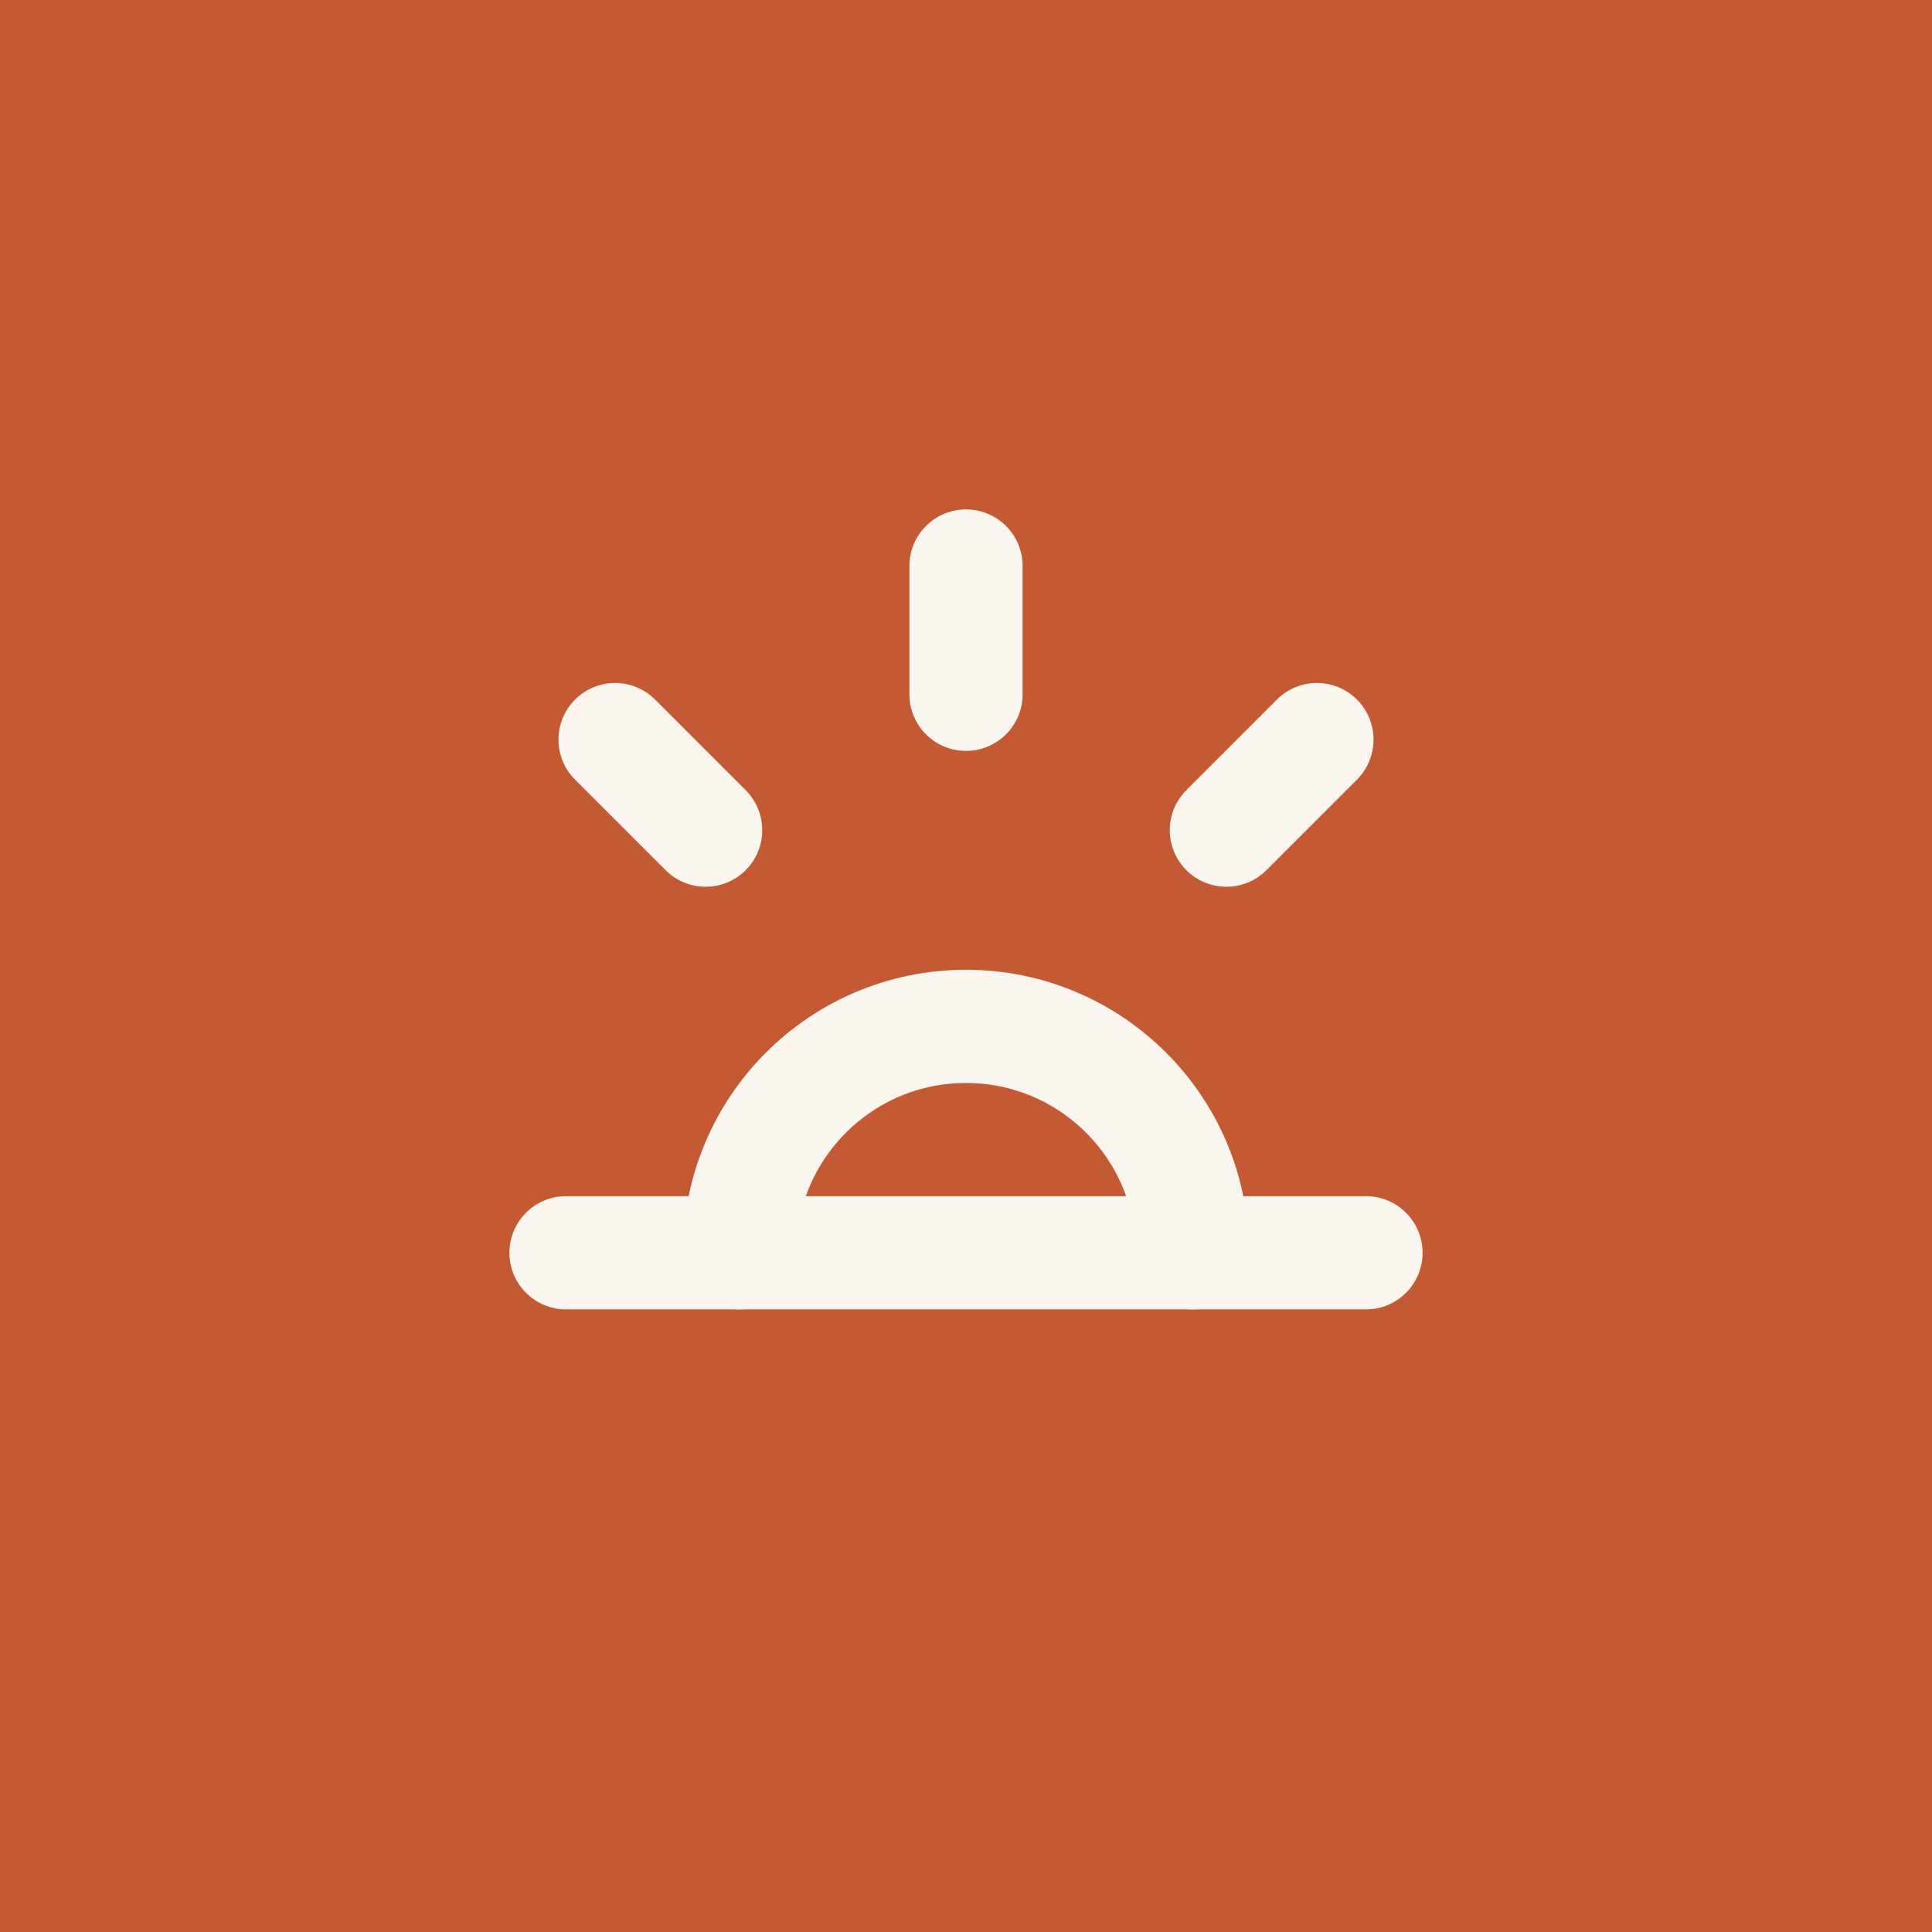
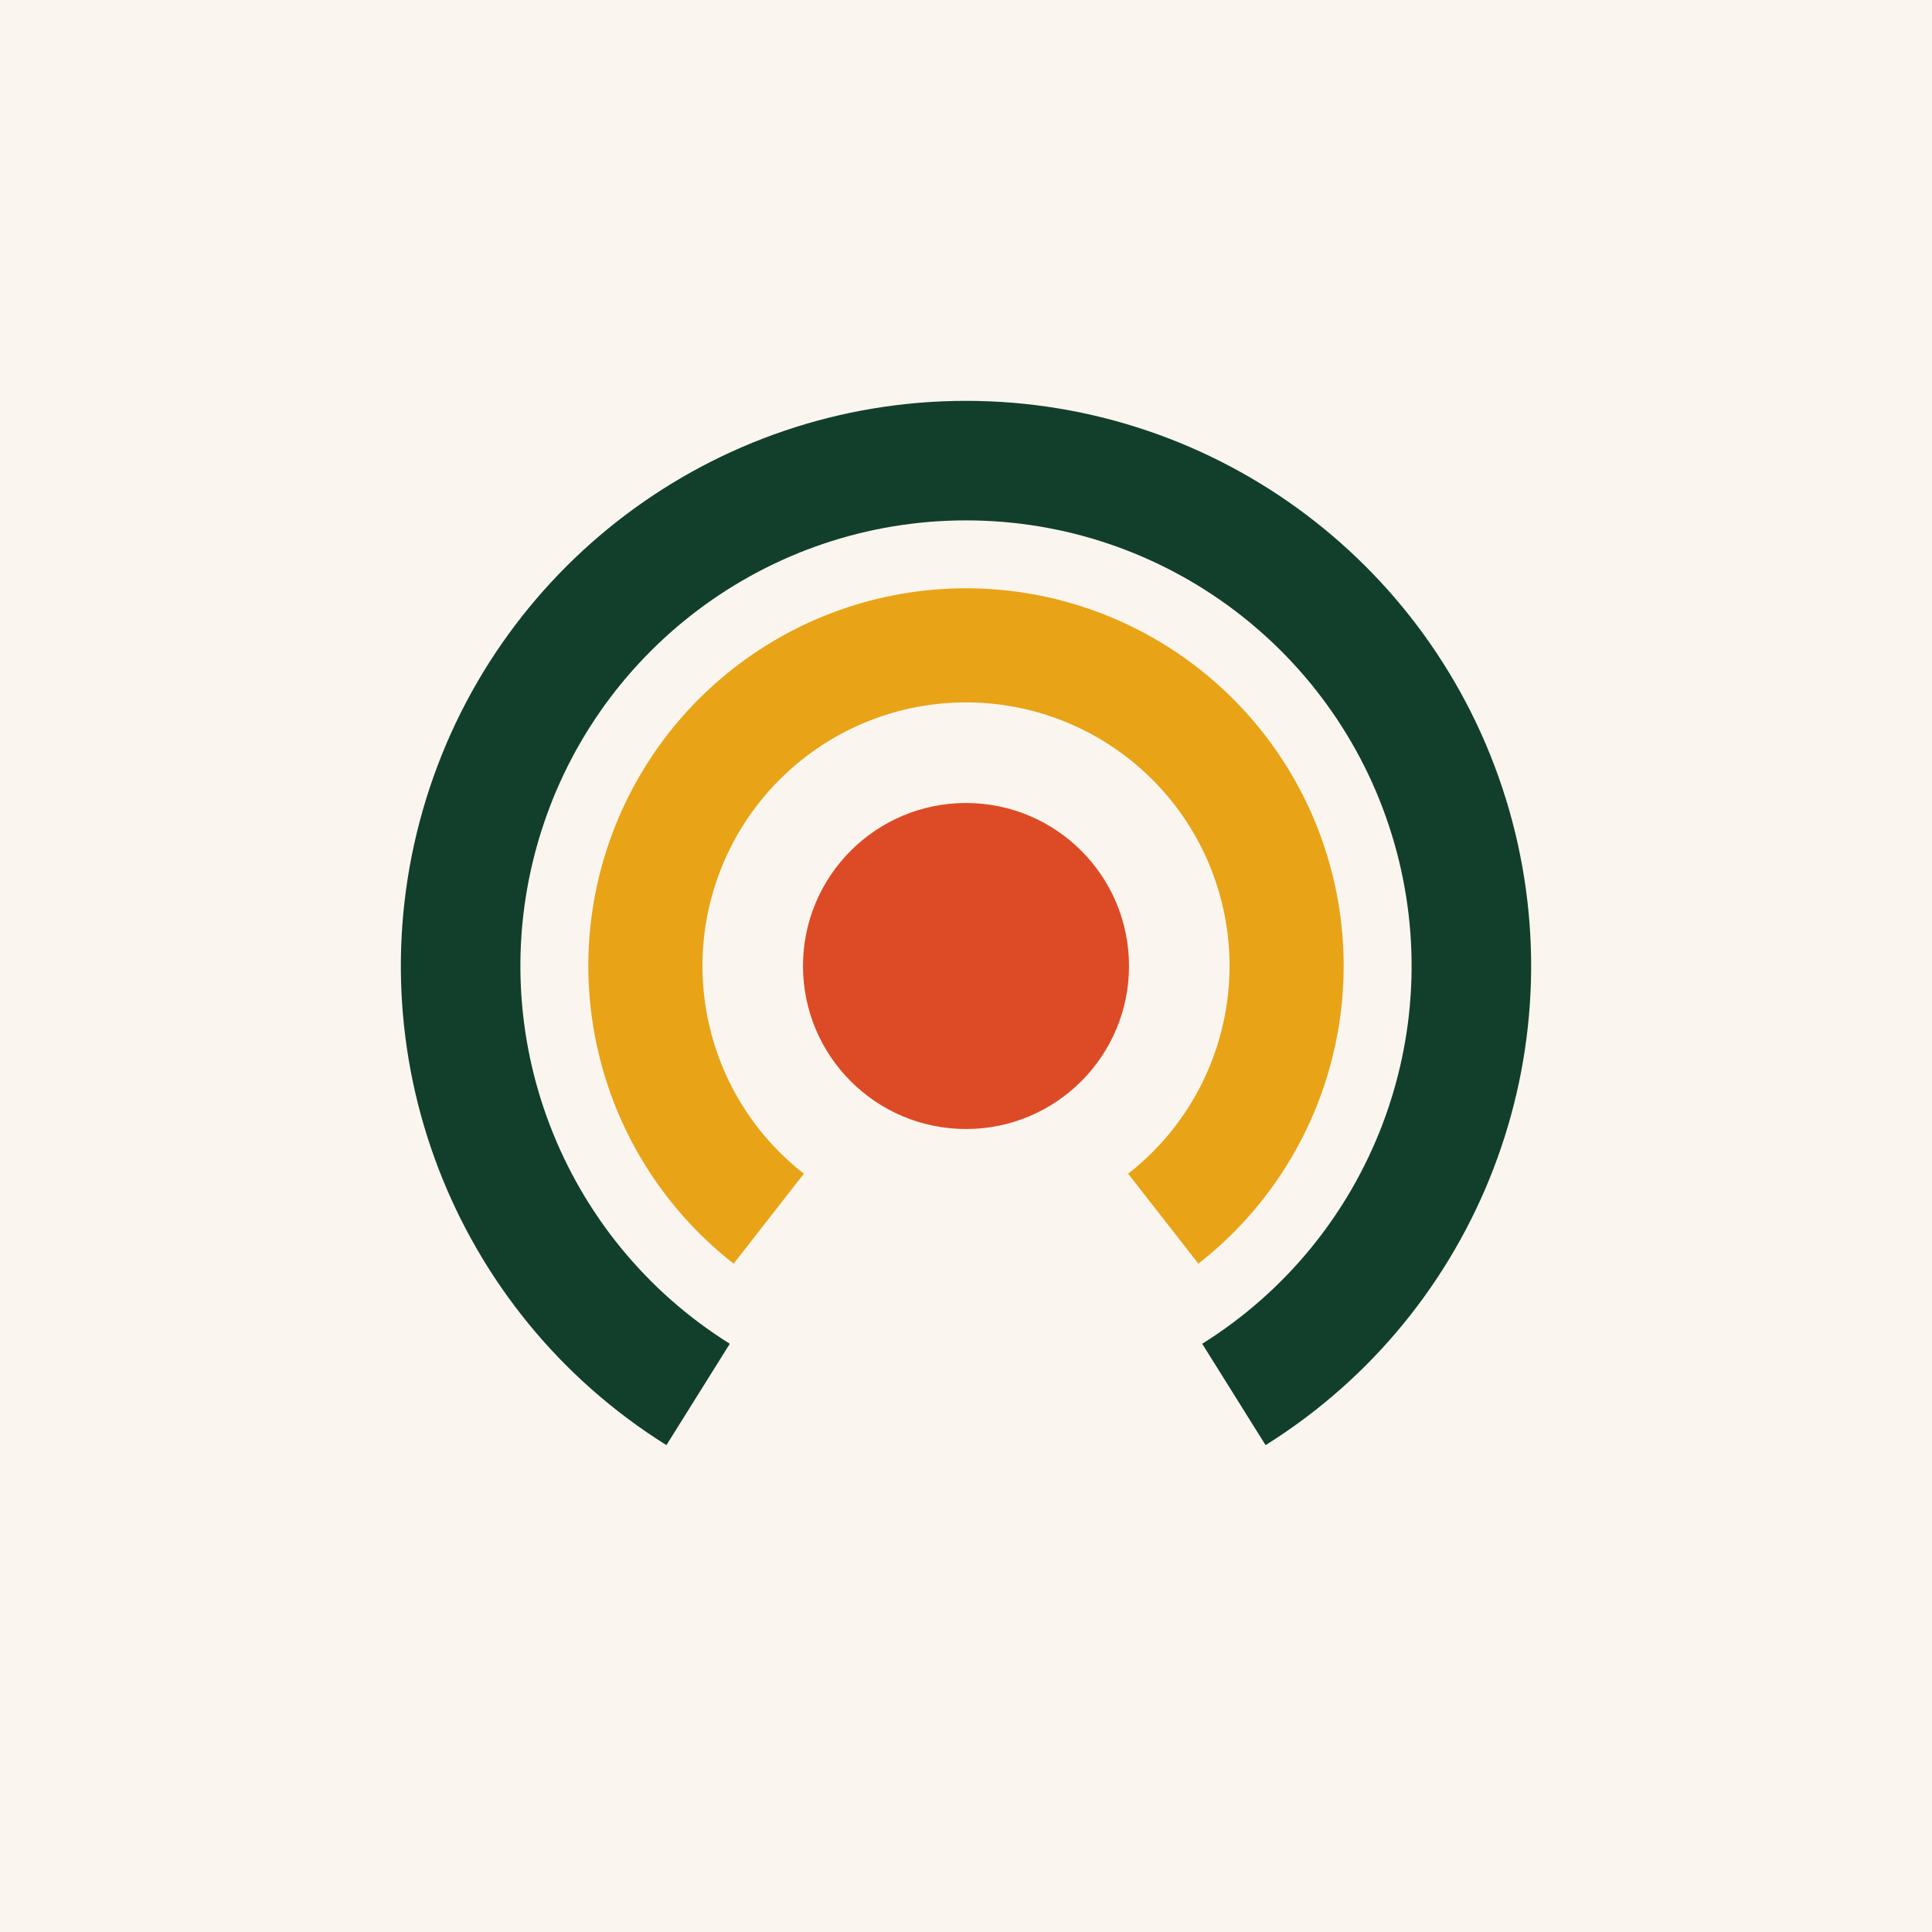
<svg xmlns="http://www.w3.org/2000/svg" width="512" height="512" viewBox="0 0 512 512" fill="none" role="img" aria-label="Indigenous Rising">
-   <rect width="512" height="512" fill="#C45A33" />
-   <g stroke="#FAF6EF" stroke-width="30" stroke-linecap="round" stroke-linejoin="round">
-     <path d="M150 332h212" />
-     <path d="M196 332a60 60 0 0 1 120 0" />
-     <path d="M256 150v34" />
-     <path d="M163 196l24 24" />
-     <path d="M349 196l-24 24" />
+   <rect width="512" height="512" fill="#FAF6EF" />
+   <g transform="translate(256 256) scale(0.72) translate(-256 -256)">
+     <g fill="none" stroke-linecap="butt">
+       <path d="M 157.4 413.7 A 186 186 0 1 1 354.6 413.7" stroke="#123F2B" stroke-width="44" />
+       <path d="M 183.4 349.0 A 118 118 0 1 1 328.6 349.0" stroke="#E8A317" stroke-width="42" />
+     </g>
+     <circle cx="256" cy="256" r="60" fill="#DD4B26" />
  </g>
</svg>
